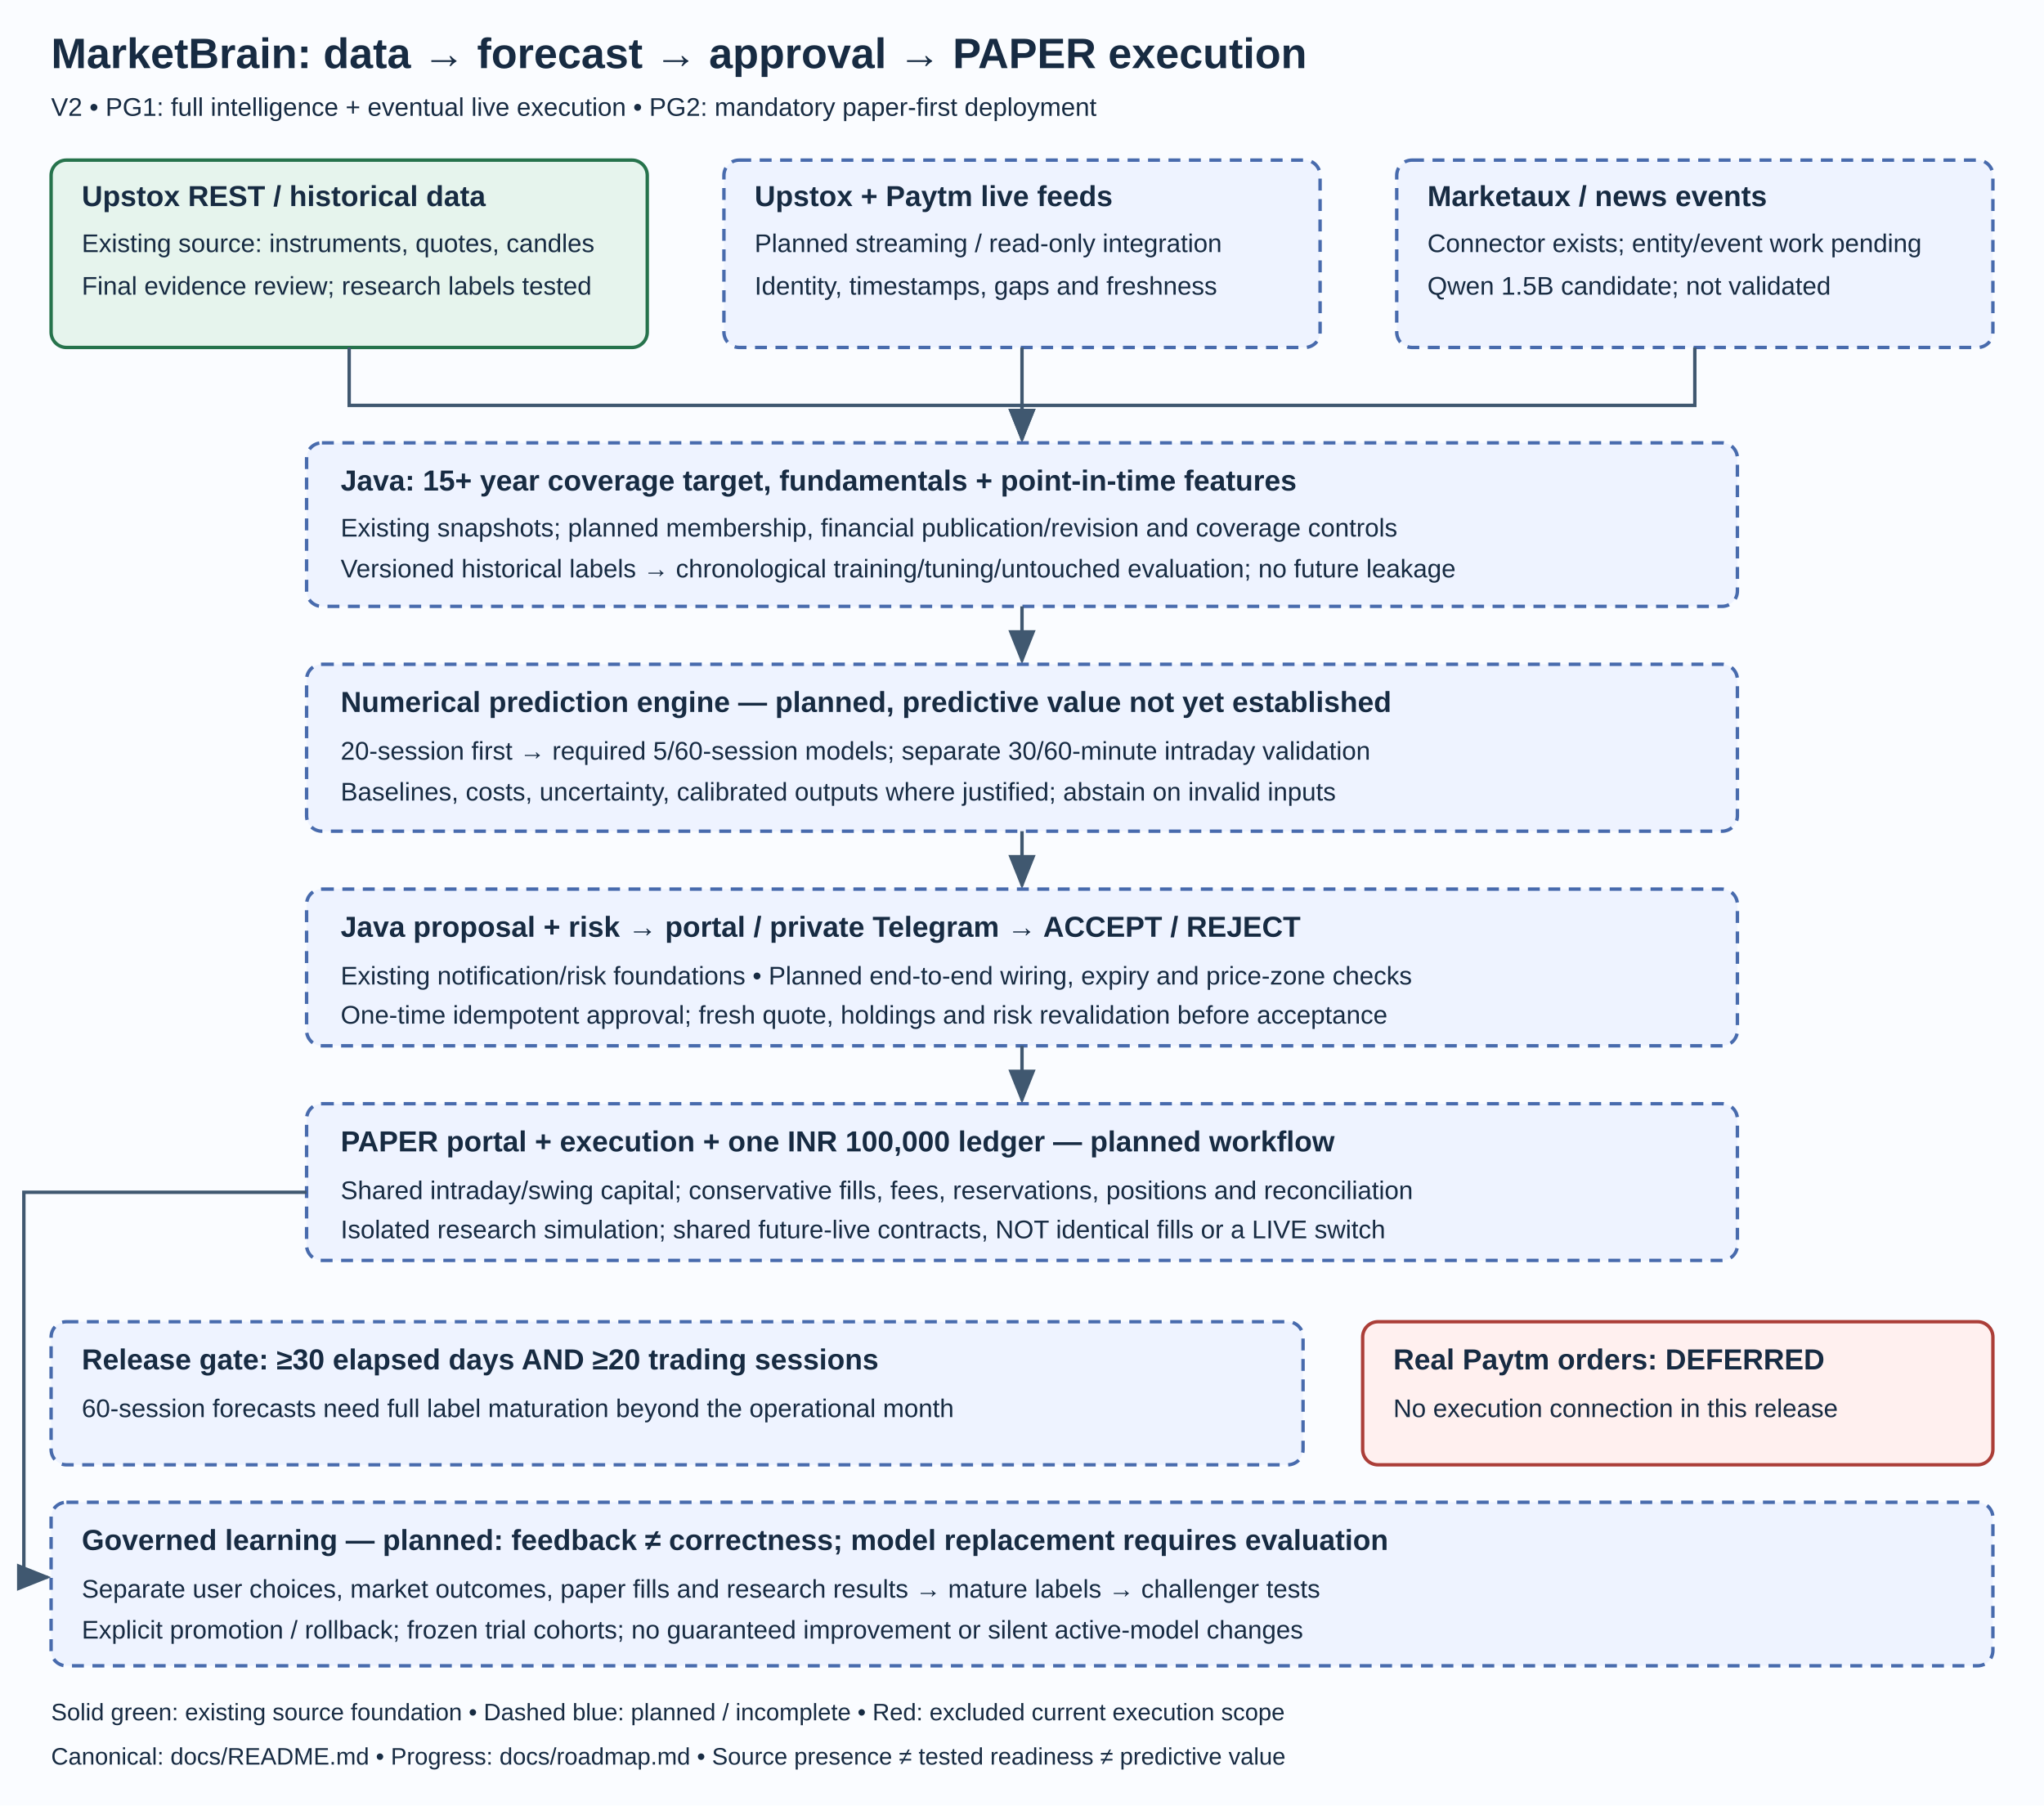
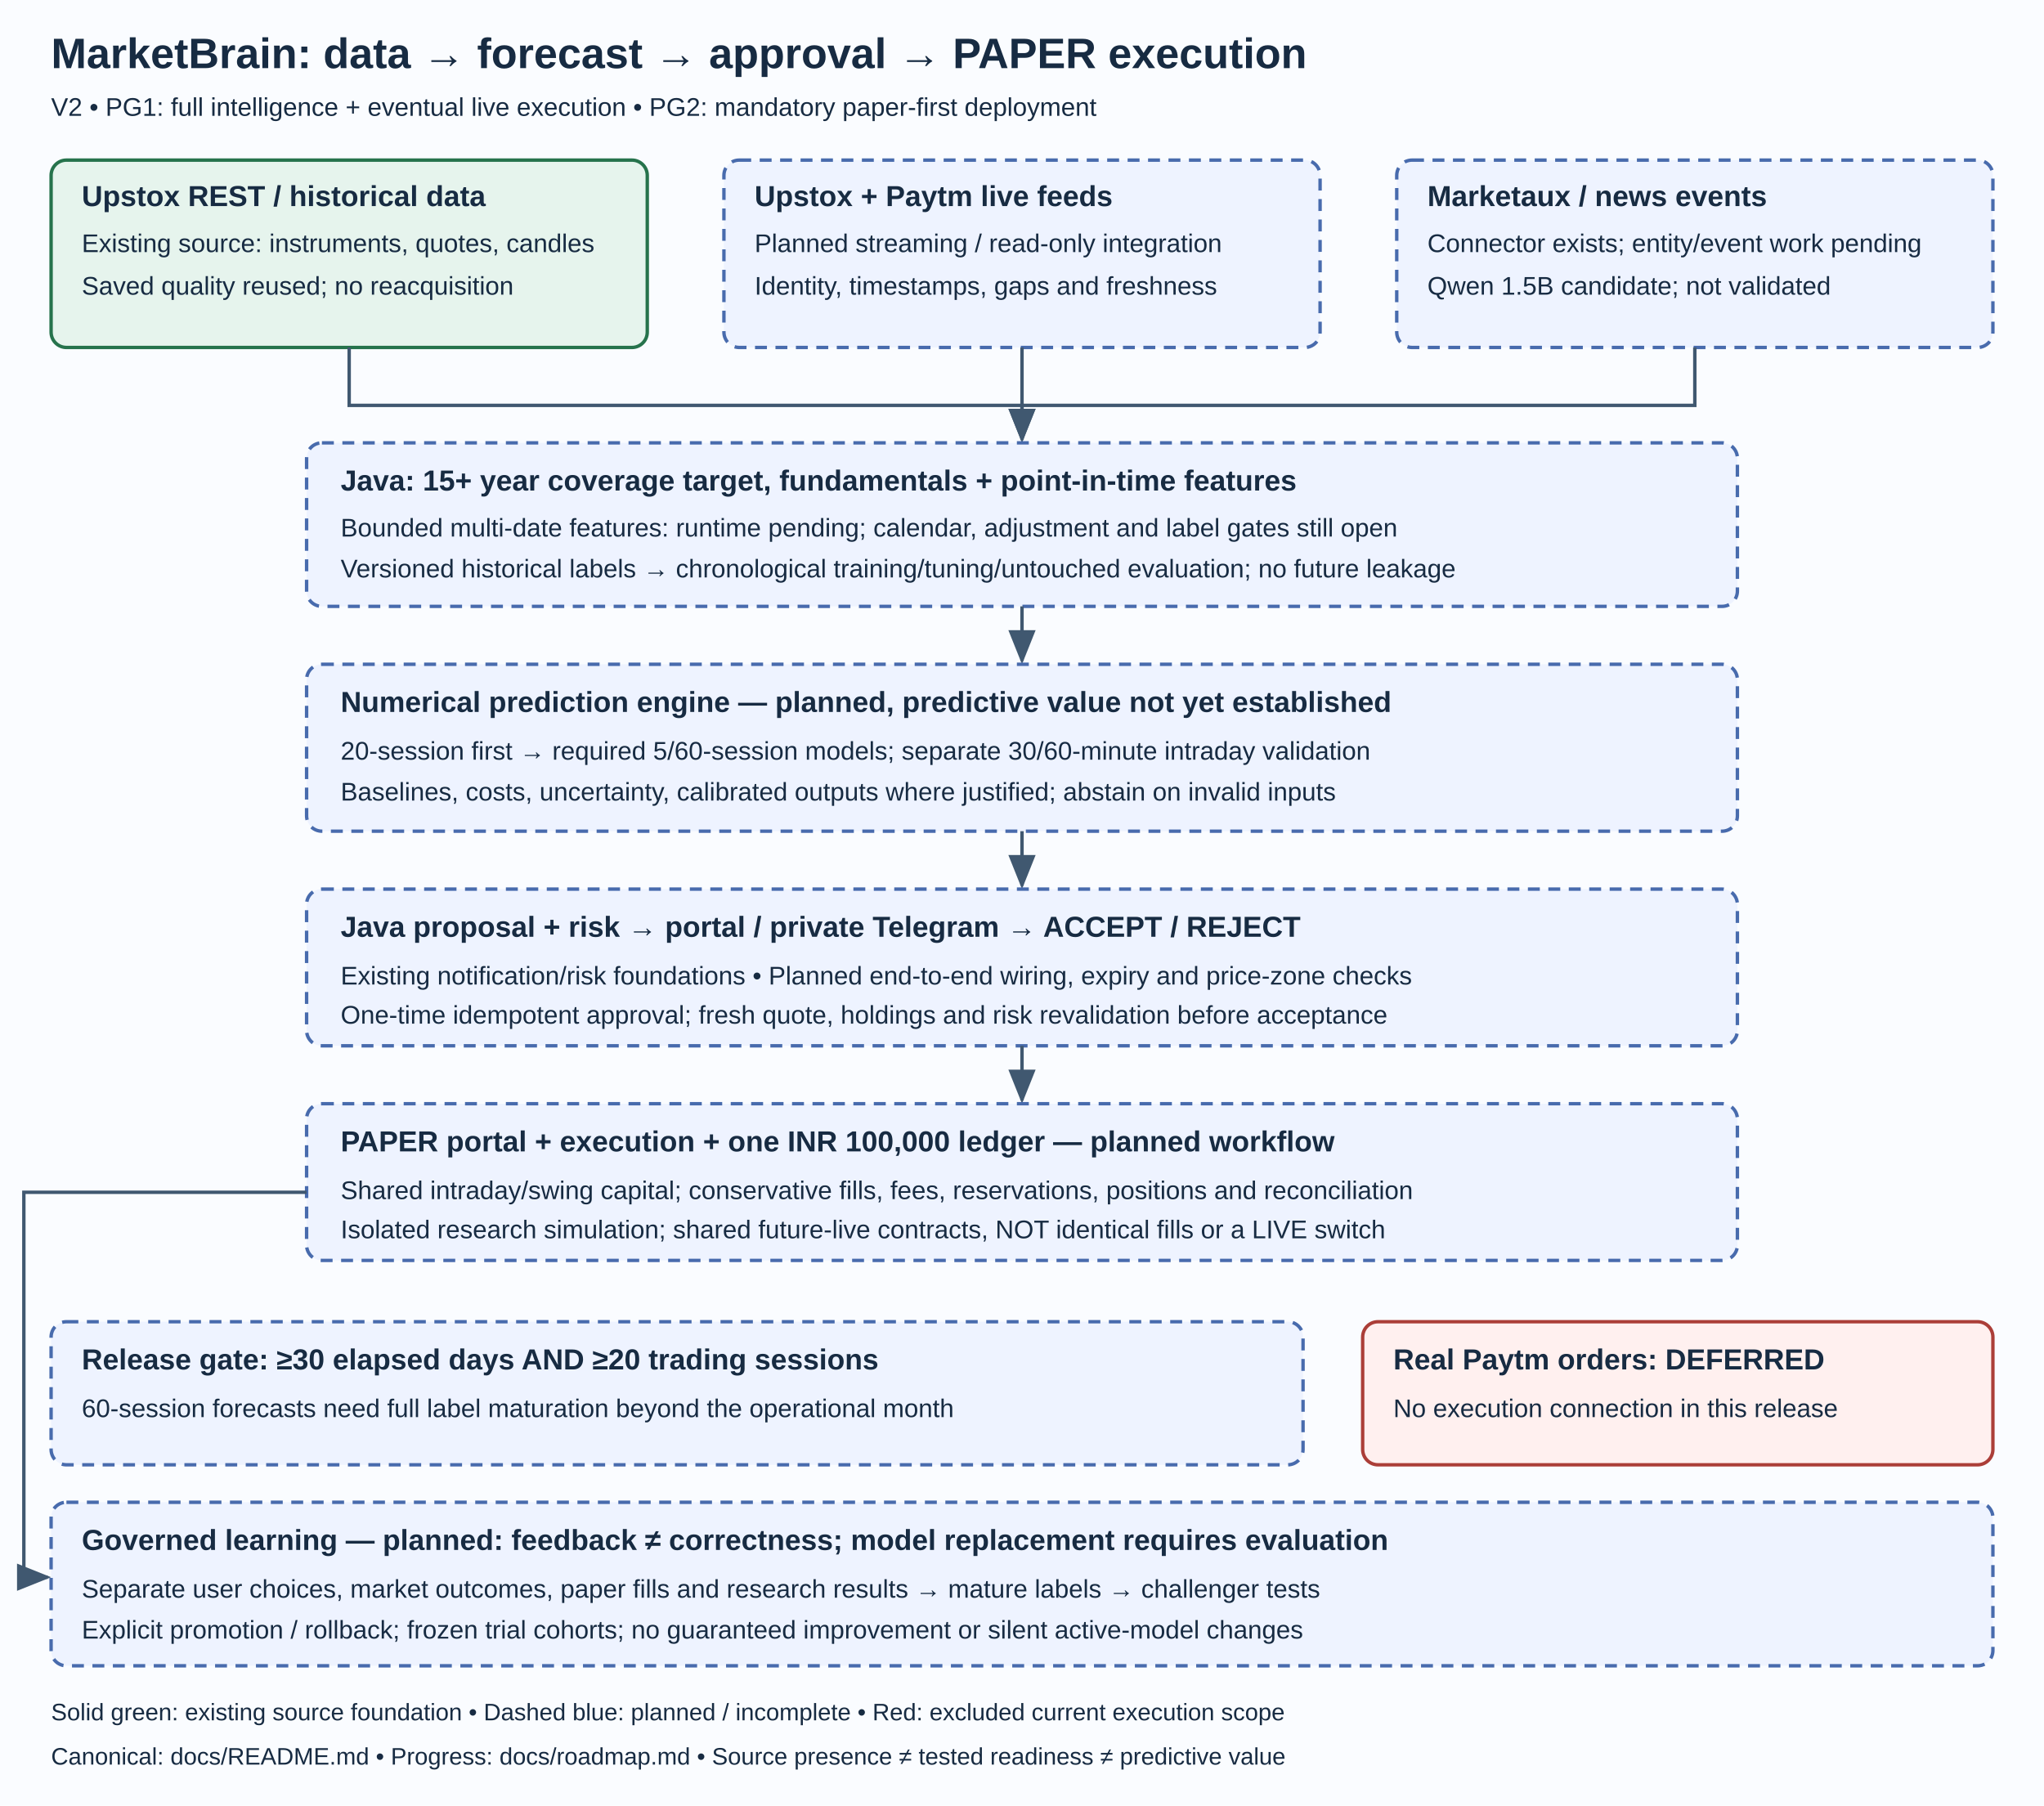
<svg xmlns="http://www.w3.org/2000/svg" width="1200" height="1060" viewBox="0 0 1200 1060" role="img" aria-labelledby="title desc">
  <defs>
    <marker id="arrow" markerWidth="10" markerHeight="8" refX="9" refY="4" orient="auto">
      <path d="M0,0 L10,4 L0,8 Z" fill="#405870" />
    </marker>
    <style>
      text { font-family: Arial, sans-serif; fill: #172b42; }
      .heading { font-size: 25px; font-weight: bold; }
      .label { font-size: 17px; font-weight: bold; }
      .body { font-size: 15px; }
      .small { font-size: 14px; }
      .existing { fill: #e6f4ed; stroke: #26734c; stroke-width: 2; }
      .planned { fill: #eef3ff; stroke: #486bad; stroke-width: 2; stroke-dasharray: 7 5; }
      .blocked { fill: #fff0ef; stroke: #ab3e38; stroke-width: 2; }
      .line { fill: none; stroke: #405870; stroke-width: 2; marker-end: url(#arrow); }
    </style>
  </defs>
  <rect width="1200" height="1060" fill="#fafcff" />
  <text x="30" y="40" class="heading">MarketBrain: data → forecast → approval → PAPER execution</text>
  <text x="30" y="68" class="body">V2 • PG1: full intelligence + eventual live execution • PG2: mandatory paper-first deployment</text>
  <rect x="30" y="94" width="350" height="110" rx="9" class="existing" />
  <text x="48" y="121" class="label">Upstox REST / historical data</text>
  <text x="48" y="148" class="body">Existing source: instruments, quotes, candles</text>
-   <text x="48" y="173" class="body">Final evidence review; research labels tested</text>
+   <text x="48" y="173" class="body">Saved quality reused; no reacquisition</text>
  <rect x="425" y="94" width="350" height="110" rx="9" class="planned" />
  <text x="443" y="121" class="label">Upstox + Paytm live feeds</text>
  <text x="443" y="148" class="body">Planned streaming / read-only integration</text>
  <text x="443" y="173" class="body">Identity, timestamps, gaps and freshness</text>
  <rect x="820" y="94" width="350" height="110" rx="9" class="planned" />
  <text x="838" y="121" class="label">Marketaux / news events</text>
  <text x="838" y="148" class="body">Connector exists; entity/event work pending</text>
  <text x="838" y="173" class="body">Qwen 1.5B candidate; not validated</text>
  <path d="M205 204 V238 H600 V258" class="line" />
  <path d="M600 204 V258" class="line" />
  <path d="M995 204 V238 H600" fill="none" stroke="#405870" stroke-width="2" />
  <rect x="180" y="260" width="840" height="96" rx="9" class="planned" />
  <text x="200" y="288" class="label">Java: 15+ year coverage target, fundamentals + point-in-time features</text>
-   <text x="200" y="315" class="body">Existing snapshots; planned membership, financial publication/revision and coverage controls</text>
+   <text x="200" y="315" class="body">Bounded multi-date features: runtime pending; calendar, adjustment and label gates still open</text>
  <text x="200" y="339" class="body">Versioned historical labels → chronological training/tuning/untouched evaluation; no future leakage</text>
  <path d="M600 356 V388" class="line" />
  <rect x="180" y="390" width="840" height="98" rx="9" class="planned" />
  <text x="200" y="418" class="label">Numerical prediction engine — planned, predictive value not yet established</text>
  <text x="200" y="446" class="body">20-session first → required 5/60-session models; separate 30/60-minute intraday validation</text>
  <text x="200" y="470" class="body">Baselines, costs, uncertainty, calibrated outputs where justified; abstain on invalid inputs</text>
  <path d="M600 488 V520" class="line" />
  <rect x="180" y="522" width="840" height="92" rx="9" class="planned" />
  <text x="200" y="550" class="label">Java proposal + risk → portal / private Telegram → ACCEPT / REJECT</text>
  <text x="200" y="578" class="body">Existing notification/risk foundations • Planned end-to-end wiring, expiry and price-zone checks</text>
  <text x="200" y="601" class="body">One-time idempotent approval; fresh quote, holdings and risk revalidation before acceptance</text>
  <path d="M600 614 V646" class="line" />
  <rect x="180" y="648" width="840" height="92" rx="9" class="planned" />
  <text x="200" y="676" class="label">PAPER portal + execution + one INR 100,000 ledger — planned workflow</text>
  <text x="200" y="704" class="body">Shared intraday/swing capital; conservative fills, fees, reservations, positions and reconciliation</text>
  <text x="200" y="727" class="body">Isolated research simulation; shared future-live contracts, NOT identical fills or a LIVE switch</text>
  <rect x="30" y="776" width="735" height="84" rx="9" class="planned" />
  <text x="48" y="804" class="label">Release gate: ≥30 elapsed days AND ≥20 trading sessions</text>
  <text x="48" y="832" class="body">60-session forecasts need full label maturation beyond the operational month</text>
  <rect x="800" y="776" width="370" height="84" rx="9" class="blocked" />
  <text x="818" y="804" class="label">Real Paytm orders: DEFERRED</text>
  <text x="818" y="832" class="body">No execution connection in this release</text>
  <path d="M180 700 H14 V926 H28" class="line" />
  <rect x="30" y="882" width="1140" height="96" rx="9" class="planned" />
  <text x="48" y="910" class="label">Governed learning — planned: feedback ≠ correctness; model replacement requires evaluation</text>
  <text x="48" y="938" class="body">Separate user choices, market outcomes, paper fills and research results → mature labels → challenger tests</text>
  <text x="48" y="962" class="body">Explicit promotion / rollback; frozen trial cohorts; no guaranteed improvement or silent active-model changes</text>
  <text x="30" y="1010" class="small">Solid green: existing source foundation • Dashed blue: planned / incomplete • Red: excluded current execution scope</text>
  <text x="30" y="1036" class="small">Canonical: docs/README.md • Progress: docs/roadmap.md • Source presence ≠ tested readiness ≠ predictive value</text>
</svg>
